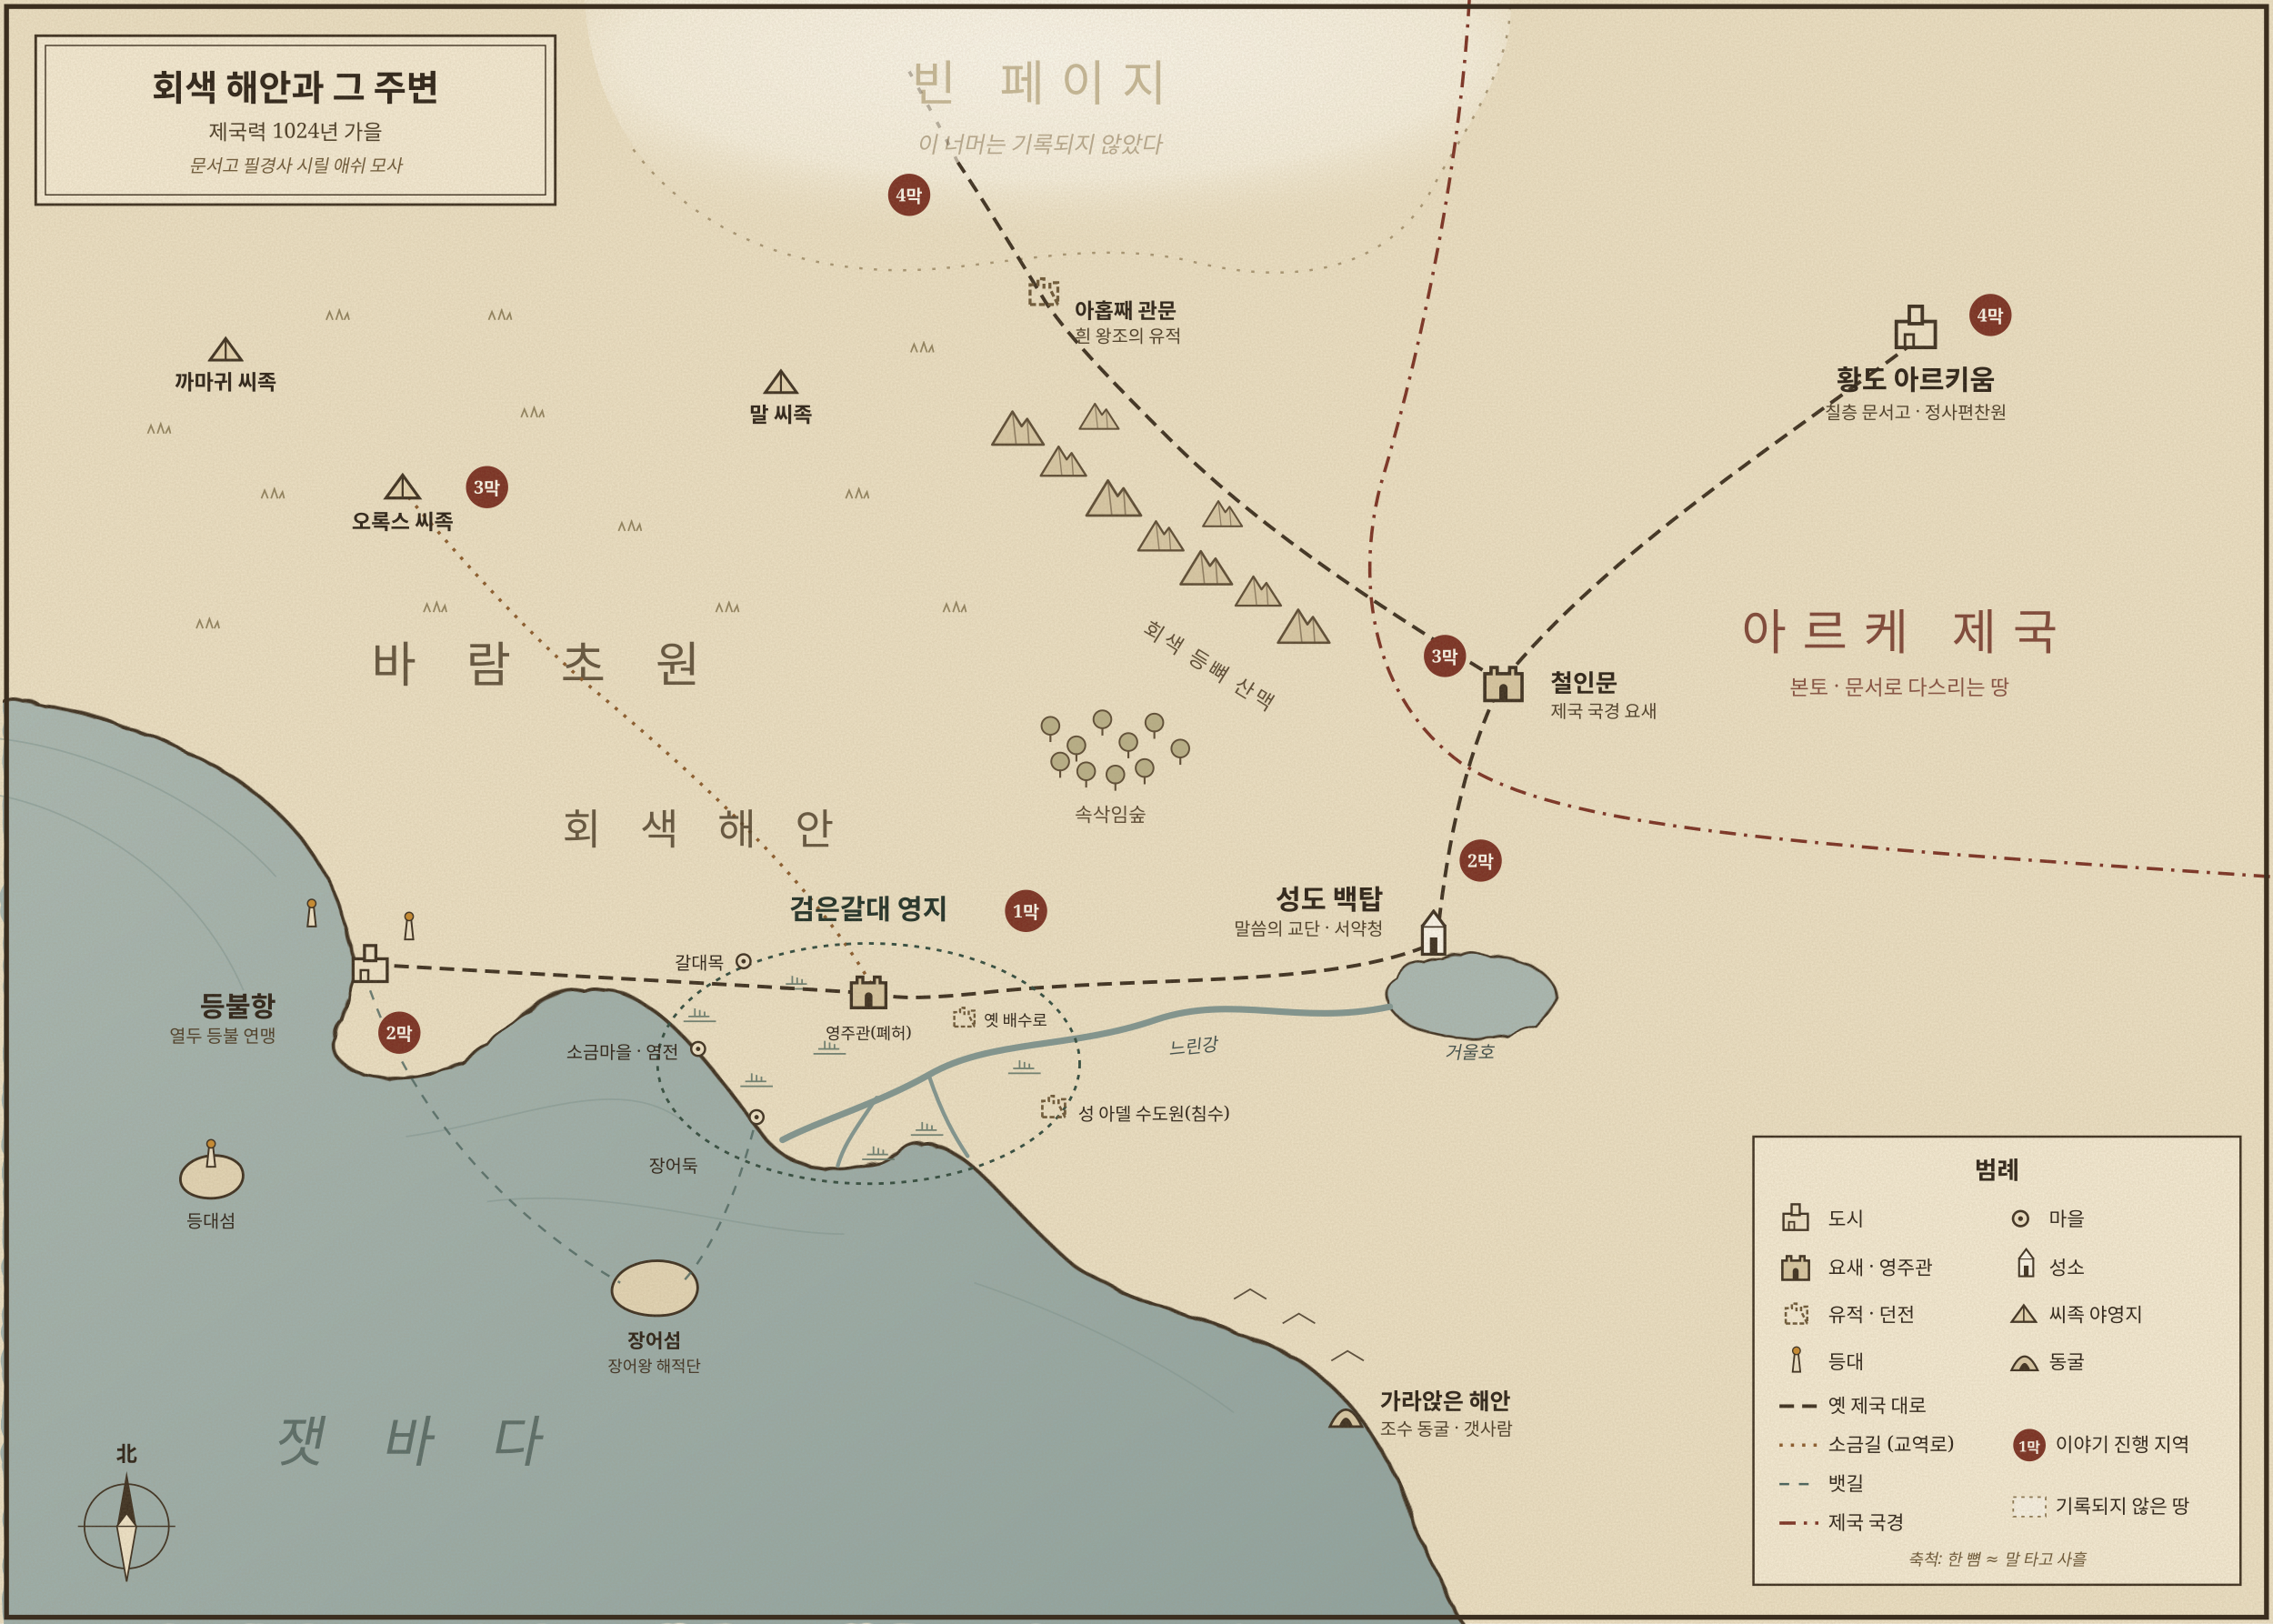
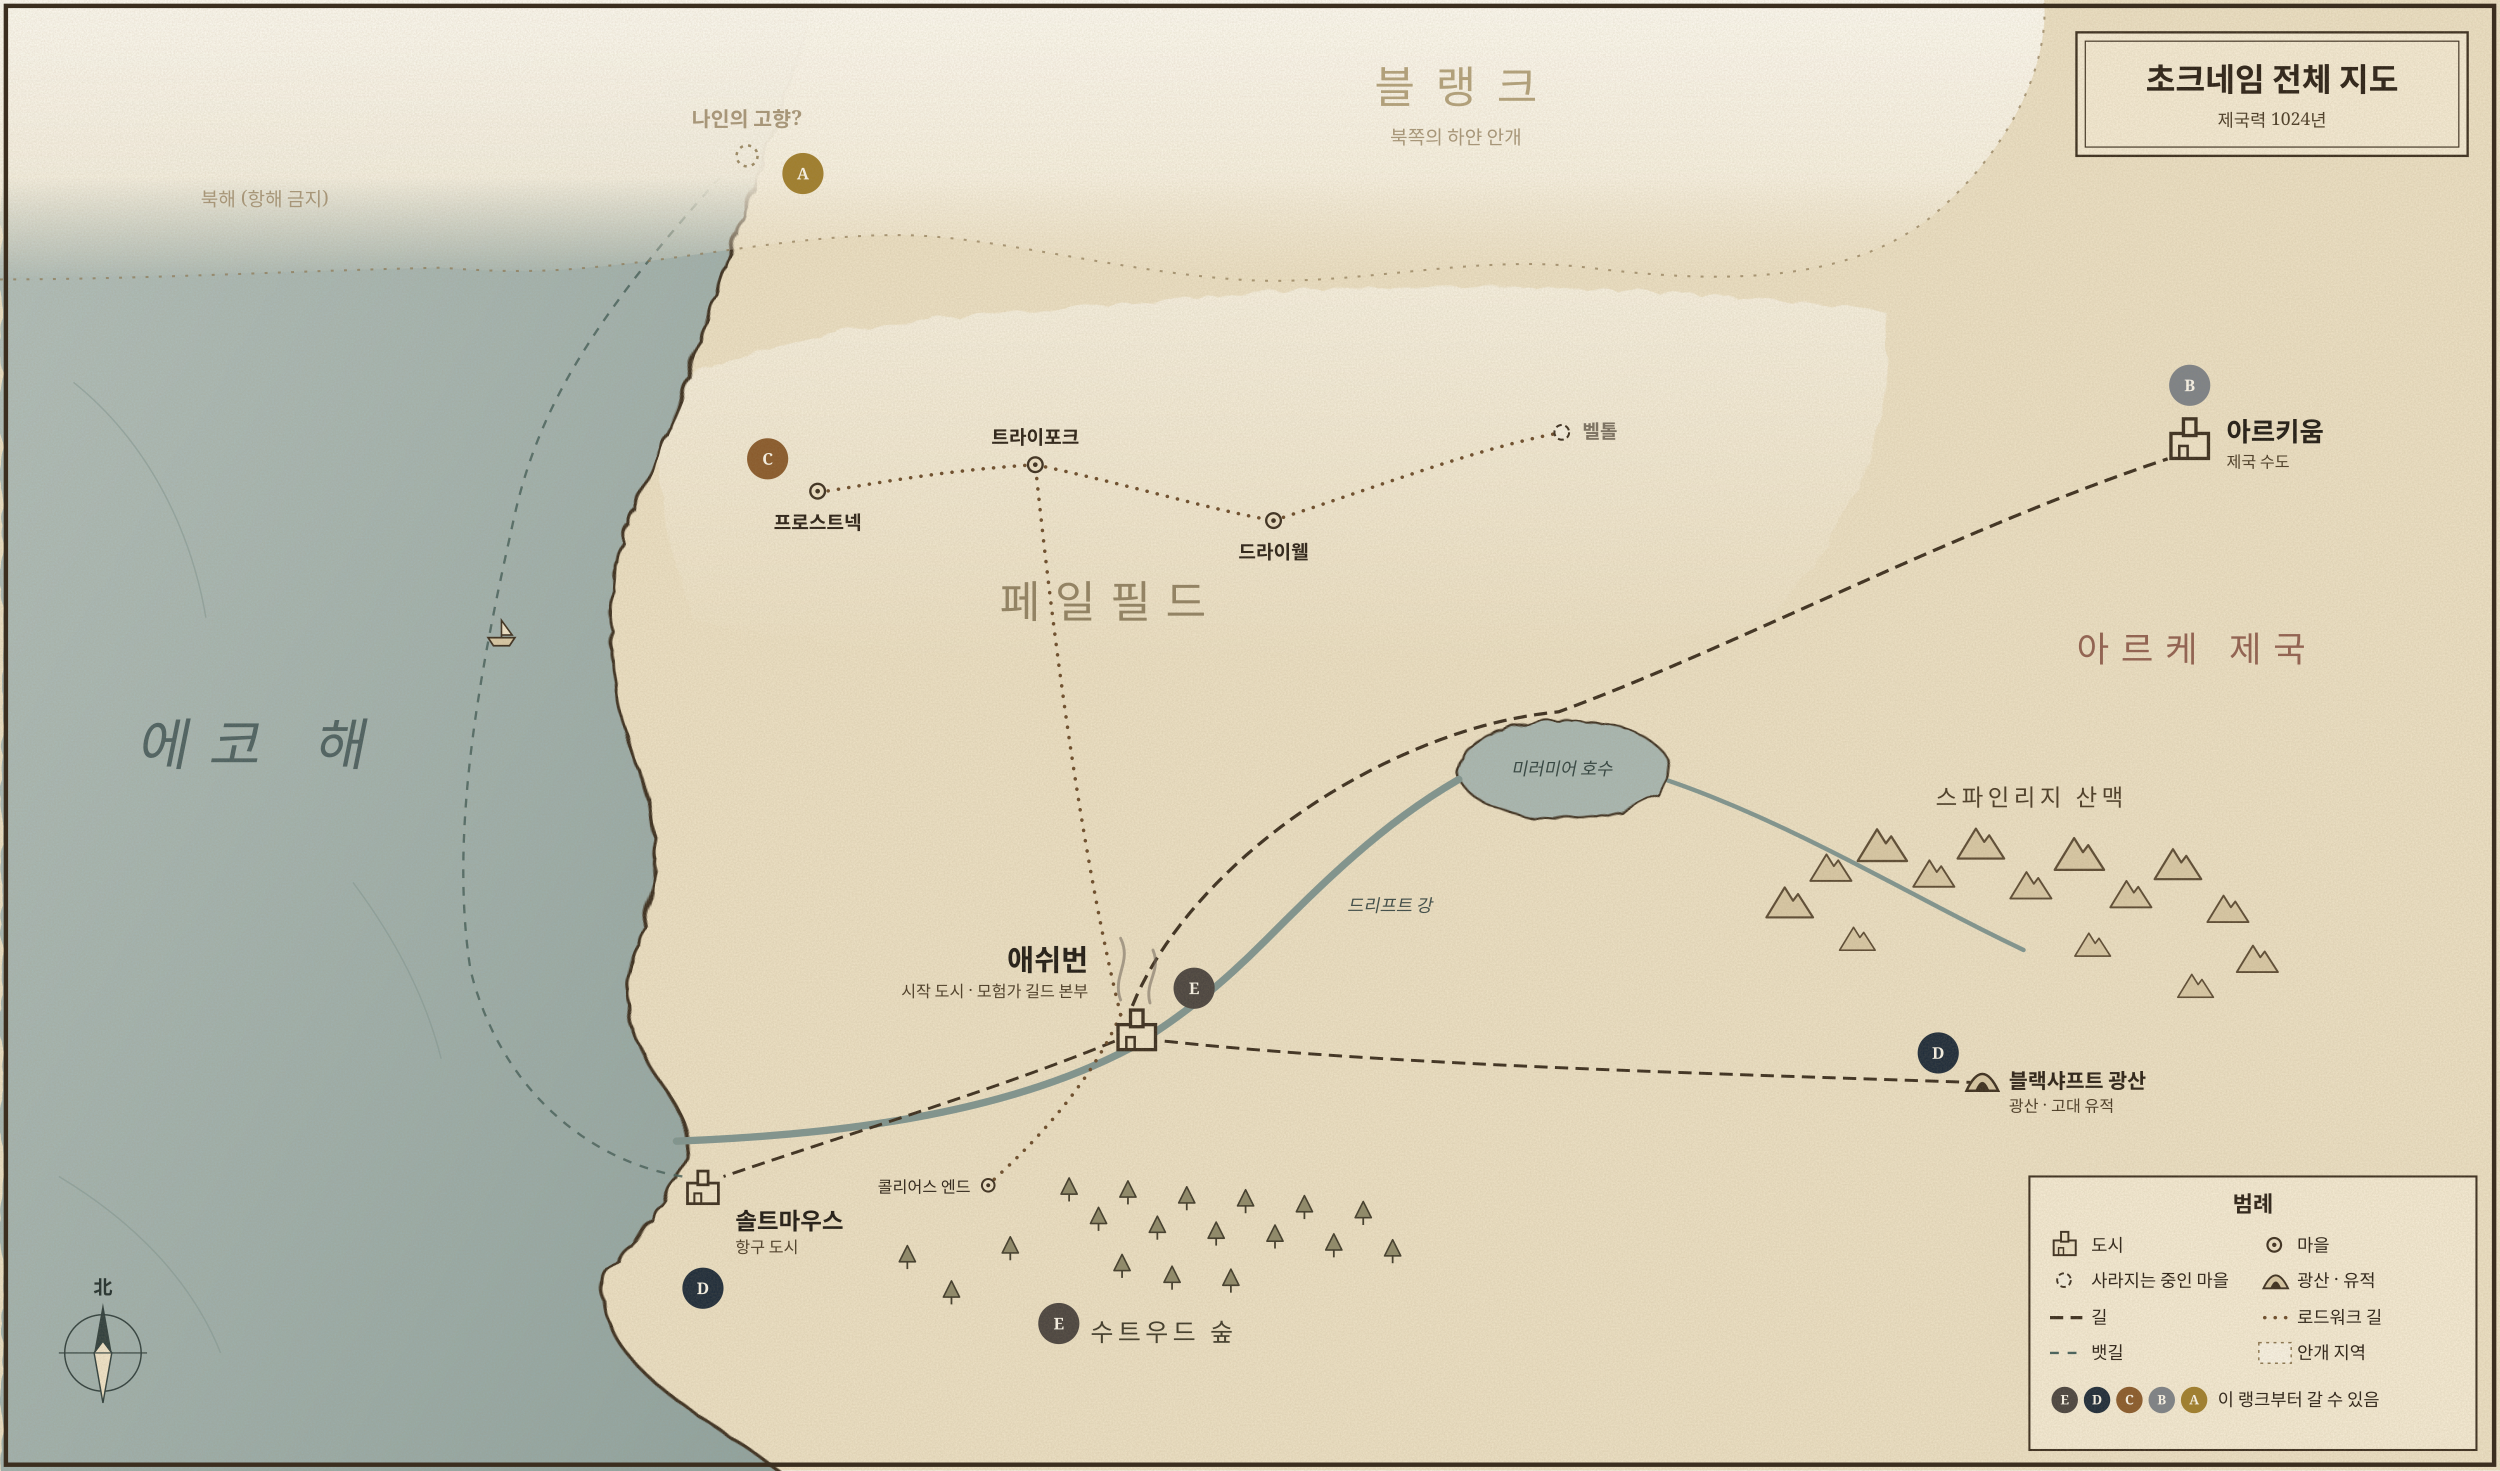
- <svg xmlns="http://www.w3.org/2000/svg" viewBox="0 0 1400 1000" width="1400" height="1000" font-family="'Noto Serif KR','Nanum Myeongjo','AppleMyungjo','Batang',serif">
+ <svg xmlns="http://www.w3.org/2000/svg" viewBox="0 0 1700 1000" width="1700" height="1000" font-family="'Noto Serif KR','Nanum Myeongjo','AppleMyungjo','Batang',serif">
  <defs>
    <filter id="grain" x="0" y="0" width="100%" height="100%">
      <feTurbulence type="fractalNoise" baseFrequency="0.85" numOctaves="3" seed="7" />
-       <feColorMatrix type="matrix" values="0 0 0 0 0.35  0 0 0 0 0.27  0 0 0 0 0.15  0 0 0 0.22 0" />
+       <feColorMatrix type="matrix" values="0 0 0 0 0.35  0 0 0 0 0.27  0 0 0 0 0.15  0 0 0 0.2 0" />
    </filter>
    <filter id="rough">
      <feTurbulence type="turbulence" baseFrequency="0.035" numOctaves="2" seed="3" />
      <feDisplacementMap in="SourceGraphic" scale="6" />
    </filter>
-     <radialGradient id="blank" cx="50%" cy="20%" r="70%">
-       <stop offset="0" stop-color="#fbf7ec" />
-       <stop offset="0.65" stop-color="#f6efdd" />
-       <stop offset="1" stop-color="#ece0c4" stop-opacity="0" />
-     </radialGradient>
+     <linearGradient id="fog" x1="0" y1="0" x2="0" y2="1">
+       <stop offset="0" stop-color="#fdfaf2" />
+       <stop offset="0.65" stop-color="#f8f2e3" stop-opacity="0.95" />
+       <stop offset="1" stop-color="#f3ead6" stop-opacity="0" />
+     </linearGradient>
+     <linearGradient id="pale" x1="0" y1="0" x2="0" y2="1">
+       <stop offset="0" stop-color="#f6f0e0" />
+       <stop offset="1" stop-color="#ece0c4" />
+     </linearGradient>
    <linearGradient id="seaShade" x1="0" y1="0" x2="1" y2="1">
-       <stop offset="0" stop-color="#a9b8b3" />
+       <stop offset="0" stop-color="#b4c1bd" />
      <stop offset="1" stop-color="#8fa3a0" />
    </linearGradient>
    <symbol id="mtn" viewBox="0 0 30 22">
      <path d="M1 21 L12 3 L17 11 L20 7 L29 21 Z" fill="#d9c9a6" stroke="#5b4a33" stroke-width="1.3" stroke-linejoin="round" />
-       <path d="M12 3 L14 21 M20 7 L21 21" stroke="#5b4a33" stroke-width="0.8" opacity="0.6" />
    </symbol>
    <symbol id="tree" viewBox="0 0 14 18">
-       <circle cx="7" cy="7" r="5.5" fill="#b9b088" stroke="#5b4a33" stroke-width="1.1" />
-       <path d="M7 12 V17" stroke="#5b4a33" stroke-width="1.2" />
-     </symbol>
-     <symbol id="grass" viewBox="0 0 16 8">
-       <path d="M1 7 L3 2 L5 7 M7 7 L9 1 L11 7 M12 7 L14 3 L15 7" fill="none" stroke="#7a6a45" stroke-width="1" />
-     </symbol>
-     <symbol id="marsh" viewBox="0 0 22 10">
-       <path d="M1 9 H21 M4 6 H17" stroke="#5f7468" stroke-width="1" />
-       <path d="M8 6 V1 M11 6 V2 M14 6 V3" stroke="#5f7468" stroke-width="1" />
+       <path d="M7 1 L12.5 12 H1.5 Z" fill="#8f8a6a" stroke="#3f3a2a" stroke-width="1.1" stroke-linejoin="round" />
+       <path d="M7 12 V17" stroke="#3f3a2a" stroke-width="1.2" />
    </symbol>
    <symbol id="city" viewBox="0 0 24 24">
      <rect x="3" y="9" width="18" height="12" fill="#efe3c8" stroke="#3b2e1f" stroke-width="1.6" />
      <rect x="9" y="2" width="6" height="8" fill="#efe3c8" stroke="#3b2e1f" stroke-width="1.6" />
      <path d="M7 21 V15 H11 V21" fill="none" stroke="#3b2e1f" stroke-width="1.2" />
    </symbol>
    <symbol id="town" viewBox="0 0 14 14">
      <circle cx="7" cy="7" r="5" fill="#efe3c8" stroke="#3b2e1f" stroke-width="1.6" />
      <circle cx="7" cy="7" r="1.6" fill="#3b2e1f" />
    </symbol>
-     <symbol id="ruin" viewBox="0 0 18 18">
-       <path d="M2 16 V6 H6 V3 H9 V8 M12 8 V5 H16 V16 Z M2 16 H16" fill="none" stroke="#6b5636" stroke-width="1.5" stroke-dasharray="3 1.5" />
-     </symbol>
-     <symbol id="fort" viewBox="0 0 22 22">
-       <path d="M2 20 V7 L5 7 L5 4 L8 4 L8 7 L14 7 L14 4 L17 4 L17 7 L20 7 V20 Z" fill="#d8c7a2" stroke="#3b2e1f" stroke-width="1.6" />
-       <path d="M9 20 V14 A2 2 0 0 1 13 14 V20" fill="#3b2e1f" />
-     </symbol>
-     <symbol id="light" viewBox="0 0 14 22">
-       <path d="M4 21 L5.5 7 H8.5 L10 21 Z" fill="#efe3c8" stroke="#3b2e1f" stroke-width="1.3" />
-       <circle cx="7" cy="4.5" r="3" fill="#c98a2e" stroke="#3b2e1f" stroke-width="1" />
-     </symbol>
-     <symbol id="camp" viewBox="0 0 18 14">
-       <path d="M1 13 L9 2 L17 13 Z" fill="#e6d6b2" stroke="#3b2e1f" stroke-width="1.4" />
-       <path d="M9 2 V13" stroke="#3b2e1f" stroke-width="1" />
+     <symbol id="fading" viewBox="0 0 14 14">
+       <circle cx="7" cy="7" r="5" fill="#f6f0e0" stroke="#3b2e1f" stroke-width="1.4" stroke-dasharray="4 2.5" />
+     </symbol>
+     <symbol id="ghost" viewBox="0 0 14 14">
+       <circle cx="7" cy="7" r="5" fill="none" stroke="#9c8a66" stroke-width="1.2" stroke-dasharray="1.5 2.5" />
    </symbol>
    <symbol id="cave" viewBox="0 0 20 14">
      <path d="M1 13 Q10 -6 19 13 Z" fill="#d9c9a6" stroke="#3b2e1f" stroke-width="1.4" />
      <path d="M6 13 Q10 3 14 13 Z" fill="#3b2e1f" />
    </symbol>
-     <symbol id="temple" viewBox="0 0 22 26">
-       <rect x="5" y="9" width="12" height="15" fill="#fbf6ea" stroke="#3b2e1f" stroke-width="1.6" />
-       <path d="M5 9 L11 1 L17 9" fill="#fbf6ea" stroke="#3b2e1f" stroke-width="1.6" />
-       <rect x="9" y="15" width="4" height="9" fill="#3b2e1f" />
+     <symbol id="ship" viewBox="0 0 24 22">
+       <path d="M2 15 H22 L18 21 H6 Z" fill="#d9c9a6" stroke="#3b2e1f" stroke-width="1.3" />
+       <path d="M12 15 V2 L20 13 H12" fill="#efe3c8" stroke="#3b2e1f" stroke-width="1.2" />
    </symbol>
  </defs>
-   <rect width="1400" height="1000" fill="#ece0c4" />
-   <path d="M0 430 C40 432 90 448 130 470 C170 492 205 530 215 580 C222 615 196 632 205 648 C220 670 268 668 300 640 C320 622 340 600 380 610 C410 618 440 660 470 700 C490 722 525 724 560 706 C590 694 610 735 660 778 C690 800 740 808 790 832 C830 852 860 900 870 940 L900 1000 L0 1000 Z" fill="url(#seaShade)" filter="url(#rough)" />
-   <g stroke="#7f9591" stroke-width="1" fill="none" opacity="0.55">
-     <path d="M0 455 C60 462 130 495 170 540" />
-     <path d="M0 490 C50 500 120 540 150 610" />
-     <path d="M250 700 C320 690 380 660 420 690" />
-     <path d="M300 740 C380 730 460 760 520 760" />
-     <path d="M600 790 C660 810 720 840 760 870" />
+   <rect width="1700" height="1000" fill="#ece0c4" />
+   <g transform="translate(300 0)">
+     <path d="M150 260 C260 210 380 215 520 200 C700 185 860 198 980 210 C990 280 960 360 900 420 C800 450 640 440 520 445 C380 450 260 440 170 420 C150 360 140 300 150 260 Z" fill="url(#pale)" filter="url(#rough)" />
+     <text x="450" y="420" text-anchor="middle" font-size="30" fill="#7a6a4a" letter-spacing="10" opacity="0.8">페일필드</text>
+     <path d="M-330 -10 L250 -10 L250 0 C232 80 196 160 174 230 C160 280 140 320 124 360 C108 410 112 470 132 520 C150 565 146 610 128 650 C118 680 132 712 150 738 C162 756 168 770 166 782 C160 806 140 830 112 862 C100 890 120 922 158 950 C188 972 214 988 230 1000 L230 1010 L-330 1010 Z" fill="url(#seaShade)" filter="url(#rough)" />
+     <g stroke="#7f9591" stroke-width="1" fill="none" opacity="0.55">
+       <path d="M-250 260 C-200 300 -170 360 -160 420" />
+       <path d="M-260 800 C-210 830 -170 870 -150 920" />
+       <path d="M-60 600 C-30 640 -10 680 0 720" />
+     </g>
+     <path d="M250 0 C232 80 196 160 174 230 C160 280 140 320 124 360 C108 410 112 470 132 520 C150 565 146 610 128 650 C118 680 132 712 150 738 C162 756 168 770 166 782 C160 806 140 830 112 862 C100 890 120 922 158 950 C188 972 214 988 230 1000" fill="none" stroke="#3b2e1f" stroke-width="2.2" filter="url(#rough)" />
+     <text x="-130" y="520" text-anchor="middle" font-size="38" fill="#43585a" letter-spacing="14" font-style="italic" opacity="0.9">에코 해</text>
+     <path d="M164 800 C100 790 40 740 20 660 C4 560 30 440 50 350 C66 280 100 220 190 120" fill="none" stroke="#45605c" stroke-width="1.6" stroke-dasharray="6 6" opacity="0.85" />
+     <use href="#ship" x="30" y="420" width="22" height="20" />
+     <path d="M-330 -10 L1090 -10 L1090 0 C1094 50 1060 110 1010 150 C950 195 860 192 780 182 C700 172 620 196 540 190 C460 184 380 162 320 160 C250 158 170 176 100 182 C60 186 25 184 0 182 C-100 184 -200 190 -330 188 Z" fill="url(#fog)" />
+     <path d="M-300 190 C-200 190 -100 184 0 182 C25 184 60 186 100 182 C170 176 250 158 320 160 C380 162 460 184 540 190 C620 196 700 172 780 182 C860 192 950 195 1010 150 C1060 110 1094 50 1090 0" fill="none" stroke="#8a7550" stroke-width="1.4" stroke-dasharray="2 7" opacity="0.7" />
+     <text x="690" y="70" text-anchor="middle" font-size="30" fill="#b3a27c" letter-spacing="14">블랭크</text>
+     <text x="690" y="98" text-anchor="middle" font-size="13" fill="#a8977a">북쪽의 하얀 안개</text>
+     <text x="-120" y="140" text-anchor="middle" font-size="13" fill="#a8977a">북해 (항해 금지)</text>
+     <use href="#ghost" x="198" y="96" width="20" height="20" />
+     <text x="208" y="86" text-anchor="middle" font-size="14" font-weight="700" fill="#a8977a">나인의 고향?</text>
+     <g>
+       <use href="#mtn" x="900" y="600" width="34" height="25" />
+       <use href="#mtn" x="930" y="578" width="30" height="22" />
+       <use href="#mtn" x="962" y="560" width="36" height="27" />
+       <use href="#mtn" x="1000" y="582" width="30" height="22" />
+       <use href="#mtn" x="1030" y="560" width="34" height="25" />
+       <use href="#mtn" x="1066" y="590" width="30" height="22" />
+       <use href="#mtn" x="1096" y="566" width="36" height="27" />
+       <use href="#mtn" x="1134" y="596" width="30" height="22" />
+       <use href="#mtn" x="1164" y="574" width="34" height="25" />
+       <use href="#mtn" x="1200" y="606" width="30" height="22" />
+       <use href="#mtn" x="950" y="628" width="26" height="19" />
+       <use href="#mtn" x="1110" y="632" width="26" height="19" />
+       <use href="#mtn" x="1220" y="640" width="30" height="22" />
+       <use href="#mtn" x="1180" y="660" width="26" height="19" />
+     </g>
+     <text x="1080" y="548" text-anchor="middle" font-size="16" fill="#4a3b26" letter-spacing="3">스파인리지 산맥</text>
+     <g>
+       <use href="#tree" x="420" y="800" width="14" height="18" />
+       <use href="#tree" x="440" y="820" width="14" height="18" />
+       <use href="#tree" x="460" y="802" width="14" height="18" />
+       <use href="#tree" x="480" y="826" width="14" height="18" />
+       <use href="#tree" x="500" y="806" width="14" height="18" />
+       <use href="#tree" x="520" y="830" width="14" height="18" />
+       <use href="#tree" x="540" y="808" width="14" height="18" />
+       <use href="#tree" x="560" y="832" width="14" height="18" />
+       <use href="#tree" x="310" y="846" width="14" height="18" />
+       <use href="#tree" x="456" y="852" width="14" height="18" />
+       <use href="#tree" x="490" y="860" width="14" height="18" />
+       <use href="#tree" x="530" y="862" width="14" height="18" />
+       <use href="#tree" x="580" y="812" width="14" height="18" />
+       <use href="#tree" x="600" y="838" width="14" height="18" />
+       <use href="#tree" x="340" y="870" width="14" height="18" />
+       <use href="#tree" x="380" y="840" width="14" height="18" />
+       <use href="#tree" x="620" y="816" width="14" height="18" />
+       <use href="#tree" x="640" y="842" width="14" height="18" />
+     </g>
+     <text x="490" y="912" text-anchor="middle" font-size="17" fill="#3f3a2a" letter-spacing="3">수트우드 숲</text>
+     <path d="M1076 646 C1000 610 920 560 832 530" fill="none" stroke="#7f9591" stroke-width="3" stroke-linecap="round" />
+     <ellipse cx="762" cy="522" rx="72" ry="34" fill="#a9b8b3" stroke="#3b2e1f" stroke-width="1.5" filter="url(#rough)" />
+     <text x="762" y="527" text-anchor="middle" font-size="12" fill="#2f4240" font-style="italic">미러미어 호수</text>
+     <path d="M692 530 C640 560 600 600 560 640 C530 670 505 690 470 712 C380 760 260 772 160 776" fill="none" stroke="#7f9591" stroke-width="5" stroke-linecap="round" />
+     <text x="616" y="620" font-size="12" fill="#3b4a48" font-style="italic">드리프트 강</text>
+     <path d="M470 684 C500 610 590 530 700 496 C720 490 740 486 760 484 C880 440 1030 360 1174 312" fill="none" stroke="#3b2e1f" stroke-width="2.2" stroke-dasharray="9 5" />
+     <path d="M492 708 C640 724 860 730 1040 736" fill="none" stroke="#3b2e1f" stroke-width="2" stroke-dasharray="9 5" />
+     <path d="M458 708 C380 740 280 770 192 800" fill="none" stroke="#3b2e1f" stroke-width="2" stroke-dasharray="9 5" />
+     <g fill="none" stroke="#6b4b2a" stroke-width="2.4" stroke-linecap="round" stroke-dasharray="0.1 7">
+       <path d="M462 690 C440 600 420 470 404 316" />
+       <path d="M404 316 C340 320 300 328 262 334" />
+       <path d="M404 316 C470 330 520 346 566 354" />
+       <path d="M566 354 C640 330 700 306 762 294" />
+       <path d="M462 690 C440 740 400 780 376 802" />
+     </g>
+     <use href="#town" x="249" y="327" width="14" height="14" />
+     <text x="256" y="360" text-anchor="middle" font-size="13" font-weight="700" fill="#2a2016">프로스트넥</text>
+     <use href="#town" x="397" y="309" width="14" height="14" />
+     <text x="404" y="302" text-anchor="middle" font-size="13" font-weight="700" fill="#2a2016">트라이포크</text>
+     <use href="#town" x="559" y="347" width="14" height="14" />
+     <text x="566" y="380" text-anchor="middle" font-size="13" font-weight="700" fill="#2a2016">드라이웰</text>
+     <use href="#fading" x="755" y="287" width="14" height="14" />
+     <text x="776" y="298" font-size="13" font-weight="700" fill="#2a2016" opacity="0.6">벨톨</text>
+     <g stroke="#6b6158" stroke-width="2" fill="none" opacity="0.55" stroke-linecap="round">
+       <path d="M462 680 C456 664 470 654 462 638" />
+       <path d="M482 682 C478 668 490 660 484 646" />
+     </g>
+     <use href="#city" x="456" y="684" width="34" height="34" />
+     <text x="440" y="660" text-anchor="end" font-size="20" font-weight="800" fill="#1f1a14">애쉬번</text>
+     <text x="440" y="678" text-anchor="end" font-size="11" fill="#4a3b26">시작 도시 · 모험가 길드 본부</text>
+     <use href="#town" x="366" y="800" width="12" height="12" />
+     <text x="360" y="811" text-anchor="end" font-size="11" fill="#2a2016">콜리어스 엔드</text>
+     <use href="#city" x="164" y="794" width="28" height="28" />
+     <text x="200" y="836" font-size="16" font-weight="800" fill="#1f1a14">솔트마우스</text>
+     <text x="200" y="852" font-size="11" fill="#4a3b26">항구 도시</text>
+     <use href="#cave" x="1036" y="726" width="24" height="17" />
+     <text x="1066" y="740" font-size="14" font-weight="700" fill="#2a2016">블랙샤프트 광산</text>
+     <text x="1066" y="756" font-size="11" fill="#4a3b26">광산 · 고대 유적</text>
+     <use href="#city" x="1172" y="282" width="34" height="34" />
+     <text x="1214" y="300" font-size="18" font-weight="800" fill="#1f1a14">아르키움</text>
+     <text x="1214" y="318" font-size="11" fill="#4a3b26">제국 수도</text>
+     <text x="1190" y="450" text-anchor="middle" font-size="24" fill="#6b2a1f" letter-spacing="8" opacity="0.7">아르케 제국</text>
+     <g font-size="11" font-weight="700" fill="#fbf6ea" text-anchor="middle">
+       <circle cx="512" cy="672" r="14" fill="#4a4440" />
+       <text x="512" y="676">E</text>
+       <circle cx="420" cy="900" r="14" fill="#4a4440" />
+       <text x="420" y="904">E</text>
+       <circle cx="178" cy="876" r="14" fill="#1d2b3a" />
+       <text x="178" y="880">D</text>
+       <circle cx="1018" cy="716" r="14" fill="#1d2b3a" />
+       <text x="1018" y="720">D</text>
+       <circle cx="222" cy="312" r="14" fill="#8a5a2b" />
+       <text x="222" y="316">C</text>
+       <circle cx="1189" cy="262" r="14" fill="#7d8288" />
+       <text x="1189" y="266">B</text>
+       <circle cx="246" cy="118" r="14" fill="#a07e2c" />
+       <text x="246" y="122">A</text>
+     </g>
+     <g>
+       <rect x="1112" y="22" width="266" height="84" fill="#f4ead3" stroke="#3b2e1f" stroke-width="1.6" />
+       <rect x="1118" y="28" width="254" height="72" fill="none" stroke="#3b2e1f" stroke-width="0.8" />
+       <text x="1245" y="62" text-anchor="middle" font-size="22" font-weight="800" fill="#2a2016">초크네임 전체 지도</text>
+       <text x="1245" y="86" text-anchor="middle" font-size="12" fill="#4a3b26">제국력 1024년</text>
+     </g>
+     <g transform="translate(-230 920)">
+       <circle r="26" fill="none" stroke="#2f3f3e" stroke-width="1" />
+       <path d="M0 -34 L6 0 L0 8 L-6 0 Z" fill="#2f3f3e" />
+       <path d="M0 34 L6 0 L0 -8 L-6 0 Z" fill="#efe3c8" stroke="#2f3f3e" stroke-width="1" />
+       <path d="M-30 0 H30" stroke="#2f3f3e" stroke-width="0.8" />
+       <text y="-40" text-anchor="middle" font-size="13" font-weight="700" fill="#22302f">北</text>
+     </g>
+     <g transform="translate(1080 800)">
+       <rect width="304" height="186" fill="#f4ead3" stroke="#3b2e1f" stroke-width="1.4" />
+       <text x="152" y="24" text-anchor="middle" font-size="15" font-weight="800" fill="#2a2016">범례</text>
+       <g font-size="12" fill="#2a2016">
+         <use href="#city" x="14" y="36" width="20" height="20" />
+         <text x="42" y="51">도시</text>
+         <use href="#town" x="160" y="40" width="13" height="13" />
+         <text x="182" y="51">마을</text>
+         <use href="#fading" x="17" y="64" width="13" height="13" />
+         <text x="42" y="75">사라지는 중인 마을</text>
+         <use href="#cave" x="158" y="64" width="19" height="13" />
+         <text x="182" y="75">광산 · 유적</text>
+         <path d="M14 96 H36" stroke="#3b2e1f" stroke-width="2.2" stroke-dasharray="9 5" />
+         <text x="42" y="100">길</text>
+         <path d="M160 96 H178" stroke="#6b4b2a" stroke-width="2.4" stroke-linecap="round" stroke-dasharray="0.1 7" />
+         <text x="182" y="100">로드워크 길</text>
+         <path d="M14 120 H36" stroke="#45605c" stroke-width="1.6" stroke-dasharray="6 6" />
+         <text x="42" y="124">뱃길</text>
+         <path d="M156 113 h22 v14 h-22 z" fill="#f8f2e3" stroke="#8a7550" stroke-dasharray="2 3" />
+         <text x="182" y="124">안개 지역</text>
+         <g font-size="9" font-weight="700" fill="#fbf6ea" text-anchor="middle">
+           <circle cx="24" cy="152" r="9" fill="#4a4440" />
+           <text x="24" y="155">E</text>
+           <circle cx="46" cy="152" r="9" fill="#1d2b3a" />
+           <text x="46" y="155">D</text>
+           <circle cx="68" cy="152" r="9" fill="#8a5a2b" />
+           <text x="68" y="155">C</text>
+           <circle cx="90" cy="152" r="9" fill="#7d8288" />
+           <text x="90" y="155">B</text>
+           <circle cx="112" cy="152" r="9" fill="#a07e2c" />
+           <text x="112" y="155">A</text>
+         </g>
+         <text x="128" y="156">이 랭크부터 갈 수 있음</text>
+       </g>
+     </g>
  </g>
-   <path d="M378 790 C384 776 410 772 424 782 C436 792 428 808 410 810 C392 812 372 804 378 790 Z" fill="#e3d5b5" stroke="#3b2e1f" stroke-width="1.6" />
-   <path d="M112 722 C118 710 140 708 148 718 C154 728 144 738 130 738 C118 738 108 732 112 722 Z" fill="#e3d5b5" stroke="#3b2e1f" stroke-width="1.6" />
-   <path d="M0 430 C40 432 90 448 130 470 C170 492 205 530 215 580 C222 615 196 632 205 648 C220 670 268 668 300 640 C320 622 340 600 380 610 C410 618 440 660 470 700 C490 722 525 724 560 706 C590 694 610 735 660 778 C690 800 740 808 790 832 C830 852 860 900 870 940 L900 1000" fill="none" stroke="#3b2e1f" stroke-width="2.2" filter="url(#rough)" />
-   <path d="M360 0 L930 0 C935 40 900 80 880 120 C850 170 790 175 730 160 C660 145 600 170 540 165 C470 160 420 130 390 90 C370 60 362 30 360 0 Z" fill="url(#blank)" />
-   <path d="M390 92 C420 132 470 162 540 166 C600 170 660 146 730 160 C790 176 850 170 880 120 C900 82 932 42 930 0" fill="none" stroke="#8a7550" stroke-width="1.4" stroke-dasharray="2 7" opacity="0.7" />
-   <text x="640" y="62" text-anchor="middle" font-size="30" fill="#b9a983" letter-spacing="10" opacity="0.8">빈 페이지</text>
-   <text x="640" y="94" text-anchor="middle" font-size="14" fill="#a8977a" font-style="italic" opacity="0.8">이 너머는 기록되지 않았다</text>
-   <g>
-     <use href="#mtn" x="610" y="250" width="34" height="25" />
-     <use href="#mtn" x="640" y="272" width="30" height="22" />
-     <use href="#mtn" x="668" y="292" width="36" height="27" />
-     <use href="#mtn" x="700" y="318" width="30" height="22" />
-     <use href="#mtn" x="726" y="336" width="34" height="25" />
-     <use href="#mtn" x="760" y="352" width="30" height="22" />
-     <use href="#mtn" x="786" y="372" width="34" height="25" />
-     <use href="#mtn" x="664" y="246" width="26" height="19" />
-     <use href="#mtn" x="740" y="306" width="26" height="19" />
-   </g>
-   <text x="742" y="414" text-anchor="middle" font-size="13" fill="#5b4a33" transform="rotate(32 742 414)" letter-spacing="2">회색 등뼈 산맥</text>
-   <g>
-     <use href="#tree" x="640" y="440" width="14" height="18" />
-     <use href="#tree" x="656" y="452" width="14" height="18" />
-     <use href="#tree" x="672" y="436" width="14" height="18" />
-     <use href="#tree" x="688" y="450" width="14" height="18" />
-     <use href="#tree" x="704" y="438" width="14" height="18" />
-     <use href="#tree" x="662" y="468" width="14" height="18" />
-     <use href="#tree" x="680" y="470" width="14" height="18" />
-     <use href="#tree" x="698" y="466" width="14" height="18" />
-     <use href="#tree" x="720" y="454" width="14" height="18" />
-     <use href="#tree" x="646" y="462" width="14" height="18" />
-   </g>
-   <text x="684" y="506" text-anchor="middle" font-size="12" fill="#5b4a33">속삭임숲</text>
-   <g opacity="0.8">
-     <use href="#grass" x="90" y="260" width="16" height="8" />
-     <use href="#grass" x="160" y="300" width="16" height="8" />
-     <use href="#grass" x="320" y="250" width="16" height="8" />
-     <use href="#grass" x="380" y="320" width="16" height="8" />
-     <use href="#grass" x="520" y="300" width="16" height="8" />
-     <use href="#grass" x="440" y="370" width="16" height="8" />
-     <use href="#grass" x="260" y="370" width="16" height="8" />
-     <use href="#grass" x="120" y="380" width="16" height="8" />
-     <use href="#grass" x="560" y="210" width="16" height="8" />
-     <use href="#grass" x="300" y="190" width="16" height="8" />
-     <use href="#grass" x="200" y="190" width="16" height="8" />
-     <use href="#grass" x="580" y="370" width="16" height="8" />
-   </g>
-   <text x="330" y="420" text-anchor="middle" font-size="30" fill="#4a3b26" letter-spacing="12" opacity="0.85">바 람 초 원</text>
-   <path d="M905 0 C900 90 880 200 850 300 C835 360 845 430 900 470 C960 510 1100 520 1400 540" fill="none" stroke="#7a2f22" stroke-width="2" stroke-dasharray="10 5 2 5" />
-   <text x="1170" y="400" text-anchor="middle" font-size="30" fill="#6b2a1f" letter-spacing="10" opacity="0.85">아르케 제국</text>
-   <text x="1170" y="428" text-anchor="middle" font-size="13" fill="#6b2a1f" opacity="0.8">본토 · 문서로 다스리는 땅</text>
-   <ellipse cx="905" cy="612" rx="52" ry="26" fill="#a9b8b3" stroke="#3b2e1f" stroke-width="1.5" filter="url(#rough)" />
-   <text x="905" y="652" text-anchor="middle" font-size="11" fill="#3b4a48" font-style="italic">거울호</text>
-   <path d="M856 620 C800 632 760 612 712 628 C660 646 610 640 572 662 C540 680 505 690 482 702" fill="none" stroke="#7f9591" stroke-width="4" stroke-linecap="round" />
-   <path d="M540 676 C528 694 520 704 516 718 M572 662 C580 686 588 700 596 712" fill="none" stroke="#7f9591" stroke-width="2.4" stroke-linecap="round" />
-   <text x="720" y="650" font-size="11" fill="#3b4a48" font-style="italic" transform="rotate(-6 720 650)">느린강</text>
-   <g opacity="0.9">
-     <use href="#marsh" x="420" y="620" width="22" height="10" />
-     <use href="#marsh" x="455" y="660" width="22" height="10" />
-     <use href="#marsh" x="500" y="640" width="22" height="10" />
-     <use href="#marsh" x="560" y="690" width="22" height="10" />
-     <use href="#marsh" x="620" y="652" width="22" height="10" />
-     <use href="#marsh" x="480" y="600" width="22" height="10" />
-     <use href="#marsh" x="530" y="705" width="22" height="10" />
-   </g>
-   <g opacity="0.85">
-     <path d="M760 800 l10 -6 l10 6 M790 815 l10 -6 l10 6 M820 838 l10 -6 l10 6" fill="none" stroke="#3b2e1f" stroke-width="1" />
-   </g>
-   <path d="M1180 210 C1100 270 990 340 925 420 C900 470 890 530 885 580 C820 610 700 600 600 612 C560 616 548 614 540 612 C450 606 330 600 228 594" fill="none" stroke="#3b2e1f" stroke-width="2.2" stroke-dasharray="9 5" />
-   <path d="M925 420 C860 380 780 330 720 270 C690 240 660 210 644 186 C628 160 610 130 590 100" fill="none" stroke="#3b2e1f" stroke-width="2.2" stroke-dasharray="9 5" />
-   <path d="M590 100 C580 80 570 62 560 44" fill="none" stroke="#3b2e1f" stroke-width="2" stroke-dasharray="4 8" opacity="0.35" />
-   <path d="M540 612 C500 540 420 470 360 420 C320 385 280 340 248 302" fill="none" stroke="#8a5a2b" stroke-width="2" stroke-dasharray="2 5" />
-   <path d="M228 610 C260 700 330 760 382 790 M464 696 C450 750 430 780 420 790" fill="none" stroke="#45605c" stroke-width="1.4" stroke-dasharray="6 6" opacity="0.8" />
-   <use href="#city" x="1164" y="186" width="32" height="32" />
-   <text x="1180" y="240" text-anchor="middle" font-size="17" font-weight="700" fill="#2a2016">황도 아르키움</text>
-   <text x="1180" y="258" text-anchor="middle" font-size="11" fill="#4a3b26">칠층 문서고 · 정사편찬원</text>
-   <use href="#fort" x="912" y="406" width="28" height="28" />
-   <text x="955" y="426" font-size="15" font-weight="700" fill="#2a2016">철인문</text>
-   <text x="955" y="442" font-size="11" fill="#4a3b26">제국 국경 요새</text>
-   <use href="#temple" x="870" y="560" width="26" height="30" />
-   <text x="852" y="560" text-anchor="end" font-size="17" font-weight="700" fill="#2a2016">성도 백탑</text>
-   <text x="852" y="576" text-anchor="end" font-size="11" fill="#4a3b26">말씀의 교단 · 서약청</text>
-   <use href="#camp" x="236" y="290" width="24" height="18" />
-   <text x="248" y="326" text-anchor="middle" font-size="13" font-weight="700" fill="#2a2016">오록스 씨족</text>
-   <use href="#camp" x="128" y="206" width="22" height="17" />
-   <text x="139" y="240" text-anchor="middle" font-size="13" font-weight="700" fill="#2a2016">까마귀 씨족</text>
-   <use href="#camp" x="470" y="226" width="22" height="17" />
-   <text x="481" y="260" text-anchor="middle" font-size="13" font-weight="700" fill="#2a2016">말 씨족</text>
-   <use href="#ruin" x="632" y="168" width="22" height="22" />
-   <text x="662" y="196" font-size="13" font-weight="700" fill="#2a2016">아홉째 관문</text>
-   <text x="662" y="211" font-size="11" fill="#4a3b26">흰 왕조의 유적</text>
-   <text x="430" y="520" text-anchor="middle" font-size="26" fill="#4a3b26" letter-spacing="9" opacity="0.85">회 색 해 안</text>
-   <use href="#city" x="214" y="580" width="28" height="28" />
-   <use href="#light" x="186" y="552" width="12" height="20" />
-   <use href="#light" x="246" y="560" width="12" height="20" />
-   <text x="170" y="626" text-anchor="end" font-size="17" font-weight="700" fill="#2a2016">등불항</text>
-   <text x="170" y="642" text-anchor="end" font-size="11" fill="#4a3b26">열두 등불 연맹</text>
-   <use href="#light" x="124" y="700" width="12" height="20" />
-   <text x="130" y="756" text-anchor="middle" font-size="11" fill="#2a2016">등대섬</text>
-   <text x="403" y="830" text-anchor="middle" font-size="12" font-weight="700" fill="#2a2016">장어섬</text>
-   <text x="403" y="845" text-anchor="middle" font-size="10" fill="#3b2e1f">장어왕 해적단</text>
-   <ellipse cx="535" cy="655" rx="130" ry="74" fill="none" stroke="#2f4a3e" stroke-width="1.6" stroke-dasharray="3 4" />
-   <text x="535" y="566" text-anchor="middle" font-size="17" font-weight="800" fill="#1f2f27">검은갈대 영지</text>
-   <use href="#fort" x="522" y="597" width="26" height="26" />
-   <text x="535" y="640" text-anchor="middle" font-size="10" fill="#2a2016">영주관(폐허)</text>
-   <use href="#town" x="452" y="586" width="12" height="12" />
-   <text x="446" y="597" text-anchor="end" font-size="11" fill="#2a2016">갈대목</text>
-   <use href="#town" x="424" y="640" width="12" height="12" />
-   <text x="418" y="652" text-anchor="end" font-size="11" fill="#2a2016">소금마을 · 염전</text>
-   <use href="#town" x="460" y="682" width="12" height="12" />
-   <text x="430" y="722" text-anchor="end" font-size="11" fill="#2a2016">장어둑</text>
-   <use href="#ruin" x="586" y="618" width="16" height="16" />
-   <text x="606" y="632" font-size="10" fill="#2a2016">옛 배수로</text>
-   <use href="#ruin" x="640" y="672" width="18" height="18" />
-   <text x="664" y="690" font-size="11" fill="#2a2016">성 아델 수도원(침수)</text>
-   <use href="#cave" x="818" y="864" width="22" height="16" />
-   <text x="850" y="868" font-size="14" font-weight="700" fill="#2a2016">가라앉은 해안</text>
-   <text x="850" y="884" font-size="11" fill="#4a3b26">조수 동굴 · 갯사람</text>
-   <text x="250" y="900" text-anchor="middle" font-size="34" fill="#4c5f5c" letter-spacing="14" font-style="italic" opacity="0.85">잿 바 다</text>
-   <g font-size="11" font-weight="700" fill="#fbf6ea" text-anchor="middle">
-     <circle cx="632" cy="561" r="13" fill="#7a2f22" />
-     <text x="632" y="565">1막</text>
-     <circle cx="246" cy="636" r="13" fill="#7a2f22" />
-     <text x="246" y="640">2막</text>
-     <circle cx="912" cy="530" r="13" fill="#7a2f22" />
-     <text x="912" y="534">2막</text>
-     <circle cx="300" cy="300" r="13" fill="#7a2f22" />
-     <text x="300" y="304">3막</text>
-     <circle cx="890" cy="404" r="13" fill="#7a2f22" />
-     <text x="890" y="408">3막</text>
-     <circle cx="1226" cy="194" r="13" fill="#7a2f22" />
-     <text x="1226" y="198">4막</text>
-     <circle cx="560" cy="120" r="13" fill="#7a2f22" />
-     <text x="560" y="124">4막</text>
-   </g>
-   <g>
-     <rect x="22" y="22" width="320" height="104" fill="#f4ead3" stroke="#3b2e1f" stroke-width="1.6" />
-     <rect x="28" y="28" width="308" height="92" fill="none" stroke="#3b2e1f" stroke-width="0.8" />
-     <text x="182" y="62" text-anchor="middle" font-size="22" font-weight="800" fill="#2a2016">회색 해안과 그 주변</text>
-     <text x="182" y="86" text-anchor="middle" font-size="13" fill="#4a3b26">제국력 1024년 가을</text>
-     <text x="182" y="106" text-anchor="middle" font-size="11" fill="#6b5636" font-style="italic">문서고 필경사 시릴 애쉬 모사</text>
-   </g>
-   <g transform="translate(78 940)">
-     <circle r="26" fill="none" stroke="#3b2e1f" stroke-width="1" />
-     <path d="M0 -34 L6 0 L0 8 L-6 0 Z" fill="#3b2e1f" />
-     <path d="M0 34 L6 0 L0 -8 L-6 0 Z" fill="#efe3c8" stroke="#3b2e1f" stroke-width="1" />
-     <path d="M-30 0 H30" stroke="#3b2e1f" stroke-width="0.8" />
-     <text y="-40" text-anchor="middle" font-size="13" font-weight="700" fill="#2a2016">北</text>
-   </g>
-   <g transform="translate(1080 700)">
-     <rect width="300" height="276" fill="#f4ead3" stroke="#3b2e1f" stroke-width="1.4" />
-     <text x="150" y="26" text-anchor="middle" font-size="15" font-weight="800" fill="#2a2016">범례</text>
-     <g font-size="12" fill="#2a2016">
-       <use href="#city" x="16" y="40" width="20" height="20" />
-       <text x="46" y="55">도시</text>
-       <use href="#town" x="158" y="44" width="13" height="13" />
-       <text x="182" y="55">마을</text>
-       <use href="#fort" x="16" y="70" width="20" height="20" />
-       <text x="46" y="85">요새 · 영주관</text>
-       <use href="#temple" x="160" y="68" width="16" height="20" />
-       <text x="182" y="85">성소</text>
-       <use href="#ruin" x="18" y="100" width="17" height="17" />
-       <text x="46" y="114">유적 · 던전</text>
-       <use href="#camp" x="158" y="102" width="17" height="13" />
-       <text x="182" y="114">씨족 야영지</text>
-       <use href="#light" x="21" y="128" width="11" height="18" />
-       <text x="46" y="143">등대</text>
-       <use href="#cave" x="158" y="132" width="18" height="13" />
-       <text x="182" y="143">동굴</text>
-       <path d="M16 166 H40" stroke="#3b2e1f" stroke-width="2.2" stroke-dasharray="9 5" />
-       <text x="46" y="170">옛 제국 대로</text>
-       <path d="M16 190 H40" stroke="#8a5a2b" stroke-width="2" stroke-dasharray="2 5" />
-       <text x="46" y="194">소금길 (교역로)</text>
-       <path d="M16 214 H40" stroke="#45605c" stroke-width="1.4" stroke-dasharray="6 6" />
-       <text x="46" y="218">뱃길</text>
-       <path d="M16 238 H40" stroke="#7a2f22" stroke-width="2" stroke-dasharray="10 5 2 5" />
-       <text x="46" y="242">제국 국경</text>
-       <circle cx="170" cy="190" r="10" fill="#7a2f22" />
-       <text x="170" y="194" text-anchor="middle" font-size="9" fill="#fbf6ea" font-weight="700">1막</text>
-       <text x="186" y="194">이야기 진행 지역</text>
-       <path d="M160 222 h20 v12 h-20 z" fill="#f7f1e3" stroke="#8a7550" stroke-dasharray="2 3" />
-       <text x="186" y="232">기록되지 않은 땅</text>
-       <text x="150" y="264" text-anchor="middle" font-size="10" fill="#6b5636" font-style="italic">축척: 한 뼘 ≈ 말 타고 사흘</text>
-     </g>
-   </g>
-   <rect width="1400" height="1000" filter="url(#grain)" pointer-events="none" />
-   <rect x="4" y="4" width="1392" height="992" fill="none" stroke="#3b2e1f" stroke-width="3" />
+   <rect width="1700" height="1000" filter="url(#grain)" pointer-events="none" />
+   <rect x="4" y="4" width="1692" height="992" fill="none" stroke="#3b2e1f" stroke-width="3" />
</svg>
